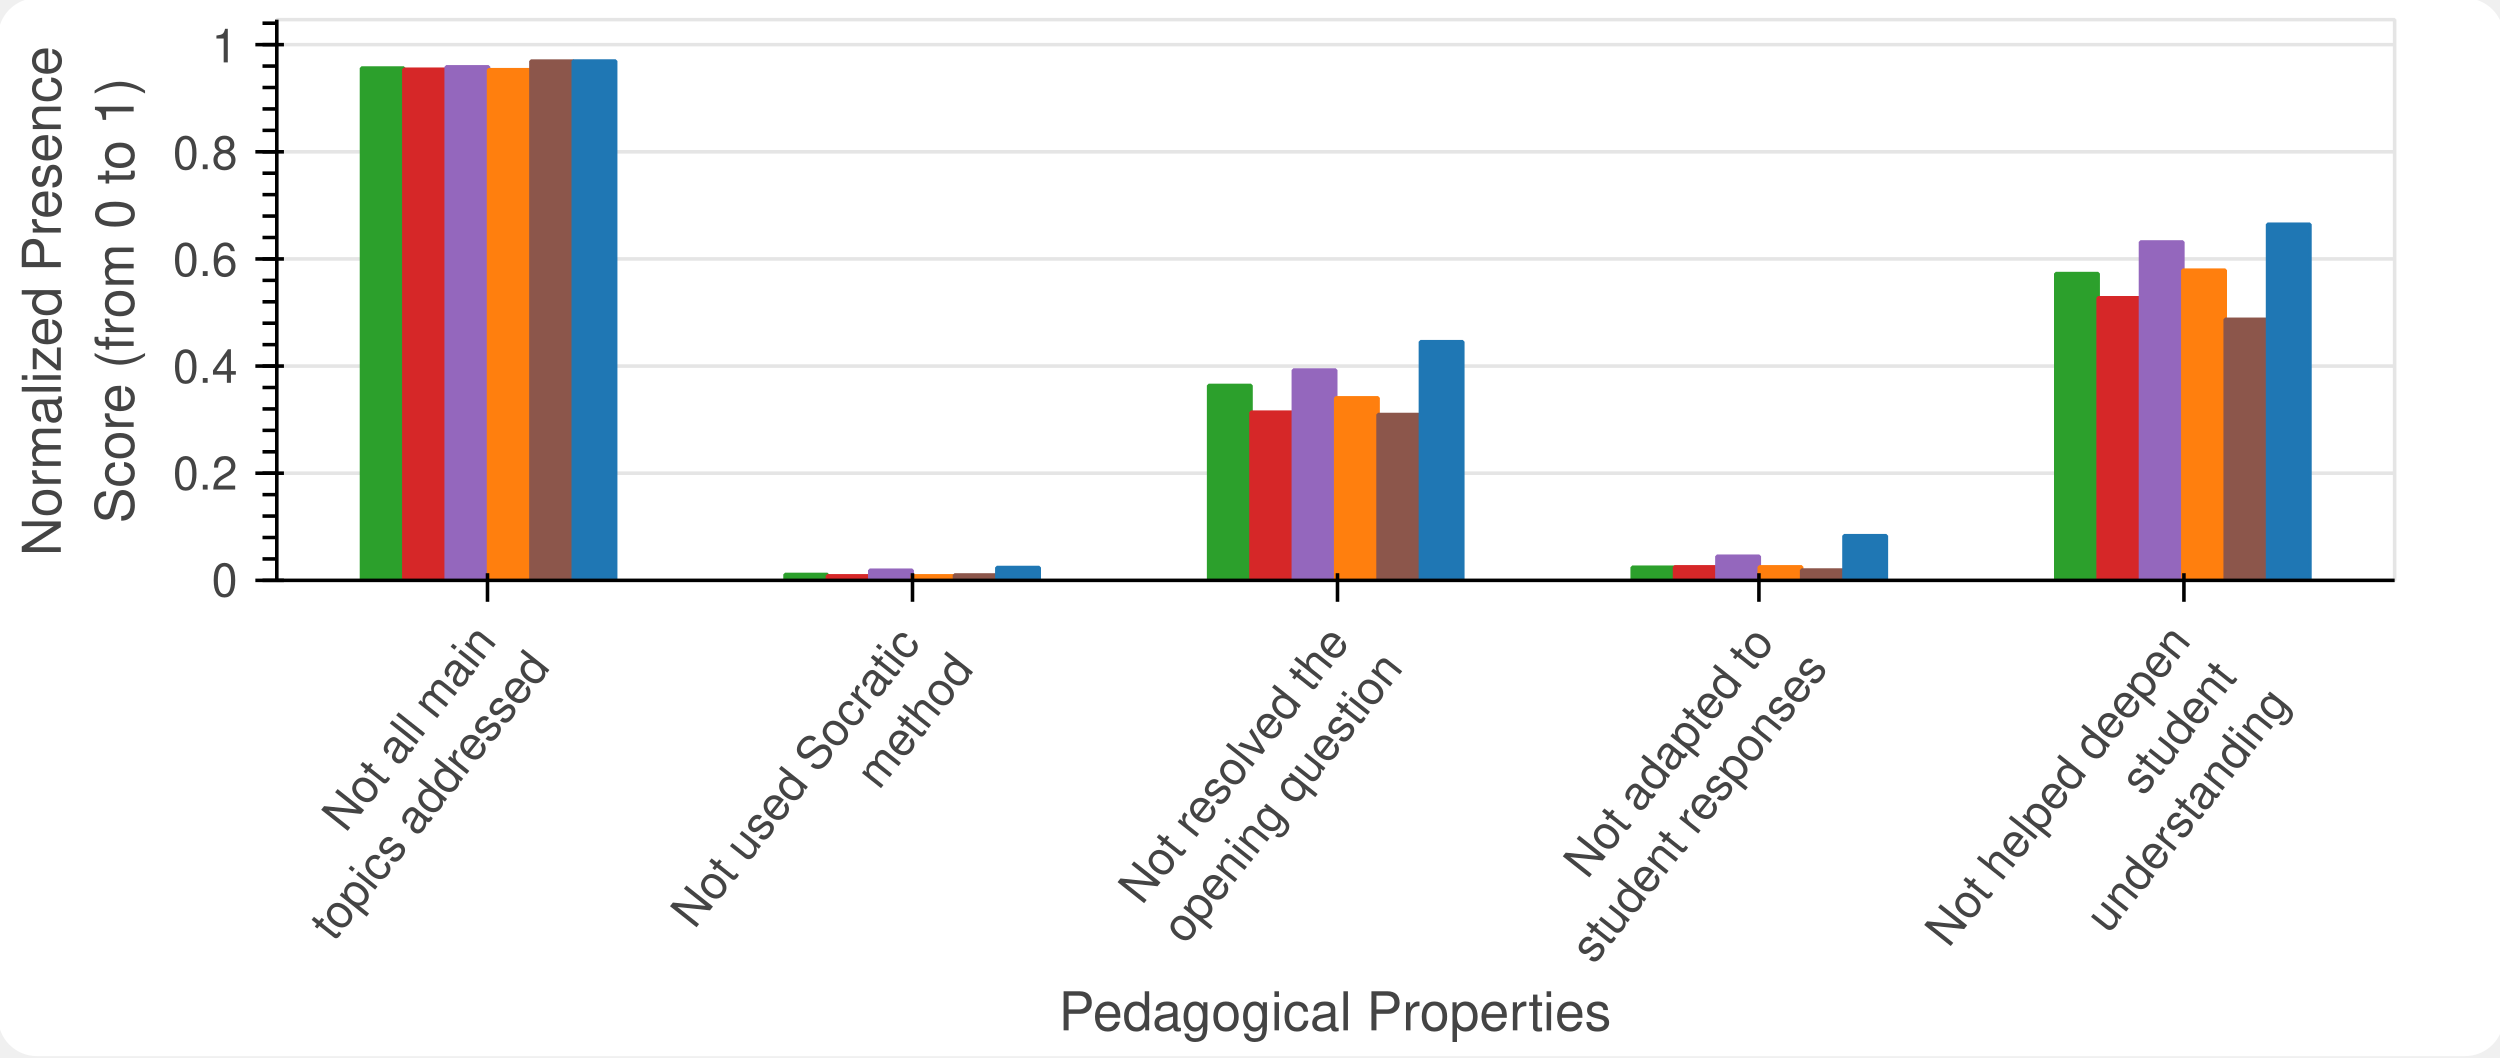
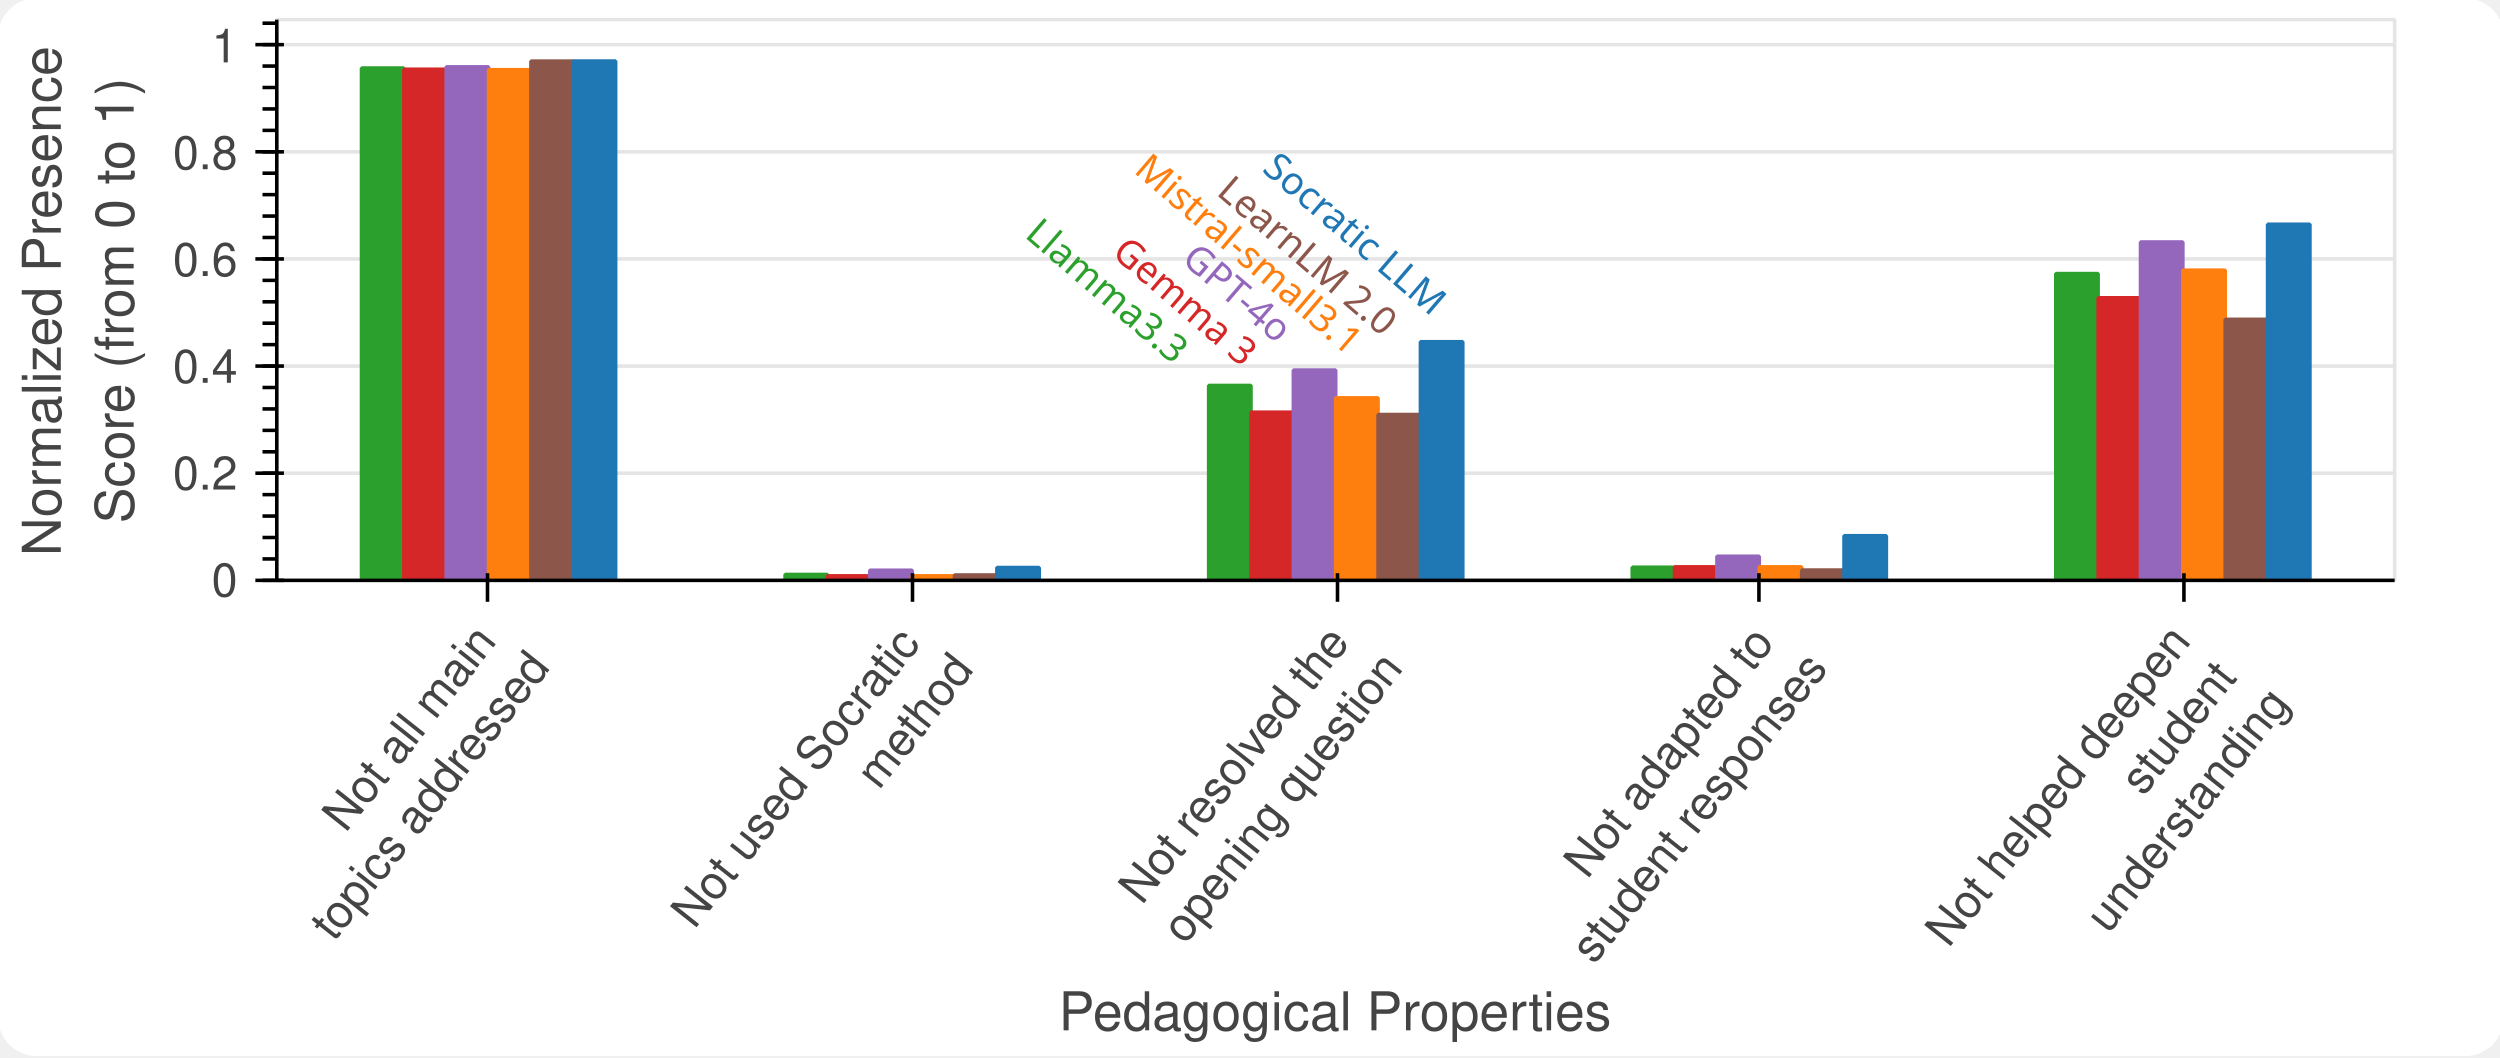
<svg xmlns="http://www.w3.org/2000/svg" version="1.1" width="700" height="296" id="svg170">
  <defs id="defs32">
    <clipPath id="izFuAyuVTcmM">
      <path fill="none" stroke="none" d="m 0.5,0.5 h 700 v 400 H 0.5 Z m 77,5 h 593 v 157 h -593 z" clip-rule="evenodd" id="path2" />
    </clipPath>
    <clipPath id="bMPKakMuCRXu">
      <path fill="none" stroke="none" d="m 77.5,5.5 h 593 v 157 h -593 z" id="path5" />
    </clipPath>
    <clipPath id="ISATMhncmSdz">
      <path fill="none" stroke="none" d="m 77.5,5.5 h 593 v 157 h -593 z" id="path8" />
    </clipPath>
    <clipPath id="rDQkkQGeRsXB">
      <path fill="none" stroke="none" d="m 77.5,5.5 h 593 v 157 h -593 z" id="path11" />
    </clipPath>
    <clipPath id="AXeJTOJRDCzE">
      <path fill="none" stroke="none" d="m 77.5,5.5 h 593 v 157 h -593 z" id="path14" />
    </clipPath>
    <clipPath id="ATDfAleDVMDz">
      <path fill="none" stroke="none" d="m 77.5,5.5 h 593 v 157 h -593 z" id="path17" />
    </clipPath>
    <clipPath id="SgLZUaMKiaKR">
      <path fill="none" stroke="none" d="m 77.5,5.5 h 593 v 157 h -593 z" id="path20" />
    </clipPath>
    <clipPath id="FuRLBJqnBbSi">
      <path fill="none" stroke="none" d="m 77.5,5.5 h 593 v 157 h -593 z" id="path23" />
    </clipPath>
    <clipPath id="THNKwRcSxKEu">
      <path fill="none" stroke="none" d="m 77.5,5.5 h 593 v 157 h -593 z" id="path26" />
    </clipPath>
    <clipPath id="sJkCHAxoeiKR">
      <path fill="none" stroke="none" d="m 77.5,5.5 h 593 v 157 h -593 z" id="path29" />
    </clipPath>
  </defs>
  <rect style="fill:#ffffff;stroke:none;stroke-width:1.506;stroke-opacity:0.973;stroke-dasharray:none" id="rect514" width="701.587" height="296.24" x="-0.53" y="-0.53" ry="10.841" />
  <path fill="#ffffff" stroke="none" paint-order="stroke" d="m 77.5,5.5 h 593 v 157 h -593 z" id="path36" />
  <path fill="none" stroke="#e5e5e5" paint-order="fill" d="m 77.5,5.5 h 593 v 157 h -593 z" stroke-linejoin="bevel" stroke-miterlimit="10" id="path38" />
  <path fill="none" stroke="#e5e5e5" paint-order="fill" d="m 77.5,132.5 h 593 m -593,-30 h 593 m -593,-30 h 593 m -593,-30 h 593 m -593,-30 h 593" stroke-linejoin="bevel" stroke-miterlimit="10" clip-path="url(#ISATMhncmSdz)" id="path40" />
  <path fill="#2ca02c" stroke="#2ca02c" paint-order="fill" d="m 101.22,19.052 h 11.86 V 162.5 h -11.86 z" fill-opacity="1" clip-path="url(#rDQkkQGeRsXB)" stroke-opacity="1" stroke-linejoin="bevel" stroke-miterlimit="10" id="path42" />
  <path fill="#2ca02c" stroke="#2ca02c" paint-order="fill" d="m 219.82,160.838 h 11.86 V 162.5 h -11.86 z" fill-opacity="1" clip-path="url(#rDQkkQGeRsXB)" stroke-opacity="1" stroke-linejoin="bevel" stroke-miterlimit="10" id="path44" />
  <path fill="#2ca02c" stroke="#2ca02c" paint-order="fill" d="M 338.42,107.929 H 350.28 V 162.5 h -11.86 z" fill-opacity="1" clip-path="url(#rDQkkQGeRsXB)" stroke-opacity="1" stroke-linejoin="bevel" stroke-miterlimit="10" id="path46" />
  <path fill="#2ca02c" stroke="#2ca02c" paint-order="fill" d="M 457.02,158.832 H 468.88 V 162.5 h -11.86 z" fill-opacity="1" clip-path="url(#rDQkkQGeRsXB)" stroke-opacity="1" stroke-linejoin="bevel" stroke-miterlimit="10" id="path48" />
  <path fill="#2ca02c" stroke="#2ca02c" paint-order="fill" d="m 575.62,76.6 h 11.86 V 162.5 H 575.62 Z" fill-opacity="1" clip-path="url(#rDQkkQGeRsXB)" stroke-opacity="1" stroke-linejoin="bevel" stroke-miterlimit="10" id="path50" />
  <path fill="#d62728" stroke="#d62728" paint-order="fill" d="m 113.08,19.398 h 11.86 V 162.5 h -11.86 z" fill-opacity="1" clip-path="url(#AXeJTOJRDCzE)" stroke-opacity="1" stroke-linejoin="bevel" stroke-miterlimit="10" id="path52" />
  <path fill="#d62728" stroke="#d62728" paint-order="fill" d="m 231.68,161.247 h 11.86 V 162.5 h -11.86 z" fill-opacity="1" clip-path="url(#AXeJTOJRDCzE)" stroke-opacity="1" stroke-linejoin="bevel" stroke-miterlimit="10" id="path54" />
  <path fill="#d62728" stroke="#d62728" paint-order="fill" d="m 350.28,115.416 h 11.86 V 162.5 H 350.28 Z" fill-opacity="1" clip-path="url(#AXeJTOJRDCzE)" stroke-opacity="1" stroke-linejoin="bevel" stroke-miterlimit="10" id="path56" />
  <path fill="#d62728" stroke="#d62728" paint-order="fill" d="m 468.88,158.727 h 11.86 V 162.5 H 468.88 Z" fill-opacity="1" clip-path="url(#AXeJTOJRDCzE)" stroke-opacity="1" stroke-linejoin="bevel" stroke-miterlimit="10" id="path58" />
  <path fill="#d62728" stroke="#d62728" paint-order="fill" d="m 587.48,83.376 h 11.86 V 162.5 h -11.86 z" fill-opacity="1" clip-path="url(#AXeJTOJRDCzE)" stroke-opacity="1" stroke-linejoin="bevel" stroke-miterlimit="10" id="path60" />
  <path fill="#9467bd" stroke="#9467bd" paint-order="fill" d="m 124.94,18.714 h 11.86 V 162.5 h -11.86 z" fill-opacity="1" clip-path="url(#ATDfAleDVMDz)" stroke-opacity="1" stroke-linejoin="bevel" stroke-miterlimit="10" id="path62" />
  <path fill="#9467bd" stroke="#9467bd" paint-order="fill" d="m 243.54,159.662 h 11.86 V 162.5 h -11.86 z" fill-opacity="1" clip-path="url(#ATDfAleDVMDz)" stroke-opacity="1" stroke-linejoin="bevel" stroke-miterlimit="10" id="path64" />
  <path fill="#9467bd" stroke="#9467bd" paint-order="fill" d="M 362.14,103.613 H 374 V 162.5 h -11.86 z" fill-opacity="1" clip-path="url(#ATDfAleDVMDz)" stroke-opacity="1" stroke-linejoin="bevel" stroke-miterlimit="10" id="path66" />
  <path fill="#9467bd" stroke="#9467bd" paint-order="fill" d="m 480.74,155.752 h 11.86 V 162.5 h -11.86 z" fill-opacity="1" clip-path="url(#ATDfAleDVMDz)" stroke-opacity="1" stroke-linejoin="bevel" stroke-miterlimit="10" id="path68" />
  <path fill="#9467bd" stroke="#9467bd" paint-order="fill" d="m 599.34,67.75 h 11.86 V 162.5 h -11.86 z" fill-opacity="1" clip-path="url(#ATDfAleDVMDz)" stroke-opacity="1" stroke-linejoin="bevel" stroke-miterlimit="10" id="path70" />
  <path fill="#ff7f0e" stroke="#ff7f0e" paint-order="fill" d="m 136.8,19.513 h 11.86 V 162.5 H 136.8 Z" fill-opacity="1" clip-path="url(#SgLZUaMKiaKR)" stroke-opacity="1" stroke-linejoin="bevel" stroke-miterlimit="10" id="path72" />
  <path fill="#ff7f0e" stroke="#ff7f0e" paint-order="fill" d="m 255.4,161.238 h 11.86 V 162.5 h -11.86 z" fill-opacity="1" clip-path="url(#SgLZUaMKiaKR)" stroke-opacity="1" stroke-linejoin="bevel" stroke-miterlimit="10" id="path74" />
  <path fill="#ff7f0e" stroke="#ff7f0e" paint-order="fill" d="m 374,111.4 h 11.86 V 162.5 H 374 Z" fill-opacity="1" clip-path="url(#SgLZUaMKiaKR)" stroke-opacity="1" stroke-linejoin="bevel" stroke-miterlimit="10" id="path76" />
  <path fill="#ff7f0e" stroke="#ff7f0e" paint-order="fill" d="m 492.6,158.72 h 11.86 V 162.5 h -11.86 z" fill-opacity="1" clip-path="url(#SgLZUaMKiaKR)" stroke-opacity="1" stroke-linejoin="bevel" stroke-miterlimit="10" id="path78" />
  <path fill="#ff7f0e" stroke="#ff7f0e" paint-order="fill" d="M 611.2,75.648 H 623.06 V 162.5 h -11.86 z" fill-opacity="1" clip-path="url(#SgLZUaMKiaKR)" stroke-opacity="1" stroke-linejoin="bevel" stroke-miterlimit="10" id="path80" />
  <path fill="#8c564b" stroke="#8c564b" paint-order="fill" d="m 148.66,17.105 h 11.86 V 162.5 H 148.66 Z" fill-opacity="1" clip-path="url(#FuRLBJqnBbSi)" stroke-opacity="1" stroke-linejoin="bevel" stroke-miterlimit="10" id="path82" />
  <path fill="#8c564b" stroke="#8c564b" paint-order="fill" d="M 267.26,160.992 H 279.12 V 162.5 h -11.86 z" fill-opacity="1" clip-path="url(#FuRLBJqnBbSi)" stroke-opacity="1" stroke-linejoin="bevel" stroke-miterlimit="10" id="path84" />
  <path fill="#8c564b" stroke="#8c564b" paint-order="fill" d="M 385.86,116.061 H 397.72 V 162.5 h -11.86 z" fill-opacity="1" clip-path="url(#FuRLBJqnBbSi)" stroke-opacity="1" stroke-linejoin="bevel" stroke-miterlimit="10" id="path86" />
  <path fill="#8c564b" stroke="#8c564b" paint-order="fill" d="m 504.46,159.615 h 11.86 V 162.5 h -11.86 z" fill-opacity="1" clip-path="url(#FuRLBJqnBbSi)" stroke-opacity="1" stroke-linejoin="bevel" stroke-miterlimit="10" id="path88" />
  <path fill="#8c564b" stroke="#8c564b" paint-order="fill" d="m 623.06,89.403 h 11.86 V 162.5 H 623.06 Z" fill-opacity="1" clip-path="url(#FuRLBJqnBbSi)" stroke-opacity="1" stroke-linejoin="bevel" stroke-miterlimit="10" id="path90" />
  <path fill="#1f77b4" stroke="#1f77b4" paint-order="fill" d="m 160.52,17.085 h 11.86 V 162.5 H 160.52 Z" fill-opacity="1" clip-path="url(#THNKwRcSxKEu)" stroke-opacity="1" stroke-linejoin="bevel" stroke-miterlimit="10" id="path92" />
  <path fill="#1f77b4" stroke="#1f77b4" paint-order="fill" d="m 279.12,158.903 h 11.86 V 162.5 H 279.12 Z" fill-opacity="1" clip-path="url(#THNKwRcSxKEu)" stroke-opacity="1" stroke-linejoin="bevel" stroke-miterlimit="10" id="path94" />
  <path fill="#1f77b4" stroke="#1f77b4" paint-order="fill" d="m 397.72,95.69 h 11.86 V 162.5 H 397.72 Z" fill-opacity="1" clip-path="url(#THNKwRcSxKEu)" stroke-opacity="1" stroke-linejoin="bevel" stroke-miterlimit="10" id="path96" />
  <path fill="#1f77b4" stroke="#1f77b4" paint-order="fill" d="m 516.32,150.01 h 11.86 V 162.5 h -11.86 z" fill-opacity="1" clip-path="url(#THNKwRcSxKEu)" stroke-opacity="1" stroke-linejoin="bevel" stroke-miterlimit="10" id="path98" />
  <path fill="#1f77b4" stroke="#1f77b4" paint-order="fill" d="m 634.92,62.799 h 11.86 V 162.5 h -11.86 z" fill-opacity="1" clip-path="url(#THNKwRcSxKEu)" stroke-opacity="1" stroke-linejoin="bevel" stroke-miterlimit="10" id="path100" />
  <path fill="none" stroke="#000000" paint-order="fill" d="m 77.5,162.5 h 593" stroke-linejoin="bevel" stroke-miterlimit="10" id="path102" />
  <path fill="none" stroke="#000000" paint-order="fill" d="m 136.5,168.5 v -8 m 119,8 v -8 m 119,8 v -8 m 118,8 v -8 m 119,8 v -8" stroke-linejoin="bevel" stroke-miterlimit="10" id="path104" />
  <path fill="none" stroke="#000000" paint-order="fill" d="" stroke-linejoin="bevel" stroke-miterlimit="10" id="path106" />
  <text fill="#444444" stroke="none" font-family="helvetica" font-size="13px" font-style="normal" font-weight="normal" text-decoration="normal" x="-50.534" y="220.87" text-anchor="start" dominant-baseline="alphabetic" transform="rotate(-51.5662)" id="text108">
    <tspan id="tspan557" x="-50.534" y="220.87" style="text-align:end;text-anchor:end">Not all main</tspan>
    <tspan id="tspan559" x="-50.534" y="237.12" style="text-align:end;text-anchor:end">topics addressed</tspan>
  </text>
  <text fill="#444444" stroke="none" font-family="helvetica" font-size="13px" font-style="normal" font-weight="normal" text-decoration="normal" x="22.725" y="314.163" text-anchor="start" dominant-baseline="alphabetic" transform="rotate(-51.5662)" id="text112">
    <tspan id="tspan561" x="22.725" y="314.163" style="text-align:end;text-anchor:end">Not used Socratic</tspan>
    <tspan id="tspan563" x="22.725" y="330.413" style="text-align:end;text-anchor:end">method</tspan>
  </text>
  <text fill="#444444" stroke="none" font-family="helvetica" font-size="13px" font-style="normal" font-weight="normal" text-decoration="normal" x="97.717" y="408.137" text-anchor="start" dominant-baseline="alphabetic" transform="rotate(-51.5662)" id="text116">
    <tspan id="tspan565" x="97.717" y="408.137" style="text-align:end;text-anchor:end">Not resolved the</tspan>
    <tspan id="tspan567" x="97.717" y="424.387" style="text-align:end;text-anchor:end">opening question</tspan>
  </text>
  <text fill="#444444" stroke="none" font-family="helvetica" font-size="13px" font-style="normal" font-weight="normal" text-decoration="normal" x="171.588" y="501.297" text-anchor="start" dominant-baseline="alphabetic" transform="rotate(-51.5662)" id="text120">
    <tspan id="tspan577" x="171.588" y="501.297" style="text-align:end;text-anchor:end">Not adapted to</tspan>
    <tspan id="tspan579" x="171.588" y="517.547" style="text-align:end;text-anchor:end">student responses</tspan>
  </text>
  <text fill="#444444" stroke="none" font-family="helvetica" font-size="13px" font-style="normal" font-weight="normal" text-decoration="normal" x="244.382" y="592.51" text-anchor="start" dominant-baseline="alphabetic" transform="rotate(-51.5662)" id="text124">
    <tspan id="tspan581" x="244.382" y="592.51" style="text-align:end;text-anchor:end">Not helped deepen</tspan>
    <tspan id="tspan583" x="244.382" y="608.76" style="text-align:end;text-anchor:end">student</tspan>
    <tspan x="244.382" y="625.01" id="tspan585" style="text-align:end;text-anchor:end">understanding</tspan>
  </text>
  <text fill="#444444" stroke="none" font-family="helvetica" font-size="15px" font-style="normal" font-weight="normal" text-decoration="normal" x="296.451" y="288.497" text-anchor="start" dominant-baseline="alphabetic" id="text128">Pedagogical Properties</text>
  <path fill="none" stroke="#000000" paint-order="fill" d="M 77.5,162.5 V 5.5" stroke-linejoin="bevel" stroke-miterlimit="10" id="path132" />
  <path fill="none" stroke="#000000" paint-order="fill" d="m 71.5,162.5 h 8 m -8,-30 h 8 m -8,-30 h 8 m -8,-30 h 8 m -8,-30 h 8 m -8,-30 h 8" stroke-linejoin="bevel" stroke-miterlimit="10" id="path134" />
  <path fill="none" stroke="#000000" paint-order="fill" d="m 73.5,162.5 h 4 m -4,-6 h 4 m -4,-6 h 4 m -4,-6 h 4 m -4,-6 h 4 m -4,-6 h 4 m -4,-6 h 4 m -4,-6 h 4 m -4,-6 h 4 m -4,-6 h 4 m -4,-6 h 4 m -4,-6 h 4 m -4,-6 h 4 m -4,-6 h 4 m -4,-6 h 4 m -4,-6 h 4 m -4,-6 h 4 m -4,-6 h 4 m -4,-6 h 4 m -4,-6 h 4 m -4,-6 h 4 m -4,-6 h 4 m -4,-6 h 4 m -4,-6 h 4 m -4,-6 h 4 m -4,-6 h 4 m -4,-6 h 4" stroke-linejoin="bevel" stroke-miterlimit="10" id="path136" />
  <text fill="#444444" stroke="none" font-family="helvetica" font-size="13px" font-style="normal" font-weight="normal" text-decoration="normal" x="59.27" y="167" text-anchor="start" dominant-baseline="alphabetic" id="text138">0</text>
  <text fill="none" stroke="#000000" font-family="helvetica" font-size="13px" font-style="normal" font-weight="normal" text-decoration="normal" x="59.27" y="167" text-anchor="start" dominant-baseline="alphabetic" stroke-opacity="0" stroke-linejoin="bevel" stroke-miterlimit="10" id="text140">0</text>
  <text fill="#444444" stroke="none" font-family="helvetica" font-size="13px" font-style="normal" font-weight="normal" text-decoration="normal" x="48.428" y="137.095" text-anchor="start" dominant-baseline="alphabetic" id="text142">0.2</text>
  <text fill="none" stroke="#000000" font-family="helvetica" font-size="13px" font-style="normal" font-weight="normal" text-decoration="normal" x="48.428" y="137.095" text-anchor="start" dominant-baseline="alphabetic" stroke-opacity="0" stroke-linejoin="bevel" stroke-miterlimit="10" id="text144">0.2</text>
  <text fill="#444444" stroke="none" font-family="helvetica" font-size="13px" font-style="normal" font-weight="normal" text-decoration="normal" x="48.428" y="107.19" text-anchor="start" dominant-baseline="alphabetic" id="text146">0.4</text>
  <text fill="none" stroke="#000000" font-family="helvetica" font-size="13px" font-style="normal" font-weight="normal" text-decoration="normal" x="48.428" y="107.19" text-anchor="start" dominant-baseline="alphabetic" stroke-opacity="0" stroke-linejoin="bevel" stroke-miterlimit="10" id="text148">0.4</text>
  <text fill="#444444" stroke="none" font-family="helvetica" font-size="13px" font-style="normal" font-weight="normal" text-decoration="normal" x="48.428" y="77.286" text-anchor="start" dominant-baseline="alphabetic" id="text150">0.6</text>
  <text fill="none" stroke="#000000" font-family="helvetica" font-size="13px" font-style="normal" font-weight="normal" text-decoration="normal" x="48.428" y="77.286" text-anchor="start" dominant-baseline="alphabetic" stroke-opacity="0" stroke-linejoin="bevel" stroke-miterlimit="10" id="text152">0.6</text>
  <text fill="#444444" stroke="none" font-family="helvetica" font-size="13px" font-style="normal" font-weight="normal" text-decoration="normal" x="48.428" y="47.381" text-anchor="start" dominant-baseline="alphabetic" id="text154">0.8</text>
  <text fill="none" stroke="#000000" font-family="helvetica" font-size="13px" font-style="normal" font-weight="normal" text-decoration="normal" x="48.428" y="47.381" text-anchor="start" dominant-baseline="alphabetic" stroke-opacity="0" stroke-linejoin="bevel" stroke-miterlimit="10" id="text156">0.8</text>
  <text fill="#444444" stroke="none" font-family="helvetica" font-size="13px" font-style="normal" font-weight="normal" text-decoration="normal" x="59.27" y="17.476" text-anchor="start" dominant-baseline="alphabetic" id="text158">1</text>
  <text fill="none" stroke="#000000" font-family="helvetica" font-size="13px" font-style="normal" font-weight="normal" text-decoration="normal" x="59.27" y="17.476" text-anchor="start" dominant-baseline="alphabetic" stroke-opacity="0" stroke-linejoin="bevel" stroke-miterlimit="10" id="text160">1</text>
  <text fill="#444444" stroke="none" font-family="helvetica" font-size="15px" font-style="normal" font-weight="normal" text-decoration="normal" x="-155.697" y="17.028" text-anchor="start" dominant-baseline="alphabetic" transform="rotate(-90)" id="text162">Normalized Presence</text>
  <text fill="none" stroke="#000000" font-family="helvetica" font-size="15px" font-style="normal" font-weight="normal" text-decoration="normal" x="-155.697" y="17.028" text-anchor="start" dominant-baseline="alphabetic" transform="rotate(-90)" stroke-opacity="0" stroke-linejoin="bevel" stroke-miterlimit="10" id="text164">Normalized Presence</text>
  <text fill="#444444" stroke="none" font-family="helvetica" font-size="15px" font-style="normal" font-weight="normal" text-decoration="normal" x="-146.52" y="37.428" text-anchor="start" dominant-baseline="alphabetic" transform="rotate(-90)" id="text166">Score (from 0 to 1)</text>
  <text fill="none" stroke="#000000" font-family="helvetica" font-size="15px" font-style="normal" font-weight="normal" text-decoration="normal" x="-146.52" y="37.428" text-anchor="start" dominant-baseline="alphabetic" transform="rotate(-90)" stroke-opacity="0" stroke-linejoin="bevel" stroke-miterlimit="10" id="text168">Score (from 0 to 1)</text>
+   <text xml:space="preserve" style="font-size:10.667px;font-family:sans-serif;-inkscape-font-specification:sans-serif;text-align:end;text-anchor:end;fill:#1f77b4;fill-opacity:1;stroke-width:1.506;stroke-opacity:0.973" x="370.188" y="-193.893" id="text429" transform="rotate(40.67042)">
+     <tspan id="tspan427" x="370.188" y="-193.893" style="font-style:normal;font-variant:normal;font-weight:normal;font-stretch:normal;font-family:sans-serif;-inkscape-font-specification:sans-serif;fill:#1f77b4;fill-opacity:1">Socratic LLM</tspan>
+   </text>
+   <text xml:space="preserve" style="font-size:10.667px;font-family:sans-serif;-inkscape-font-specification:sans-serif;text-align:end;text-anchor:end;fill:#d62728;fill-opacity:1;stroke-width:1.506;stroke-opacity:0.973" x="339.262" y="-148.561" id="text429-9" transform="rotate(40.67042)">
+     <tspan id="tspan427-1" x="339.262" y="-148.561" style="font-style:normal;font-variant:normal;font-weight:normal;font-stretch:normal;font-family:sans-serif;-inkscape-font-specification:sans-serif;fill:#d62728;fill-opacity:1">Gemma 3</tspan>
+   </text>
+   <text xml:space="preserve" style="font-size:10.667px;font-family:sans-serif;-inkscape-font-specification:sans-serif;text-align:end;text-anchor:end;fill:#9467bd;fill-opacity:1;stroke-width:1.506;stroke-opacity:0.973" x="342.405" y="-159.879" id="text429-9-9" transform="rotate(40.67042)">
+     <tspan id="tspan427-1-5" x="342.405" y="-159.879" style="font-style:normal;font-variant:normal;font-weight:normal;font-stretch:normal;font-family:sans-serif;-inkscape-font-specification:sans-serif;fill:#9467bd;fill-opacity:1">GPT-4o</tspan>
+   </text>
+   <text xml:space="preserve" style="font-size:10.667px;font-family:sans-serif;-inkscape-font-specification:sans-serif;text-align:end;text-anchor:end;fill:#2ca02c;fill-opacity:1;stroke-width:1.506;stroke-opacity:0.973" x="324.163" y="-136.594" id="text429-9-9-4" transform="rotate(40.67042)">
+     <tspan id="tspan427-1-5-4" x="324.163" y="-136.594" style="font-style:normal;font-variant:normal;font-weight:normal;font-stretch:normal;font-family:sans-serif;-inkscape-font-specification:sans-serif;fill:#2ca02c;fill-opacity:1">Llamma3.3</tspan>
+   </text>
+   <text xml:space="preserve" style="font-size:10.667px;font-family:sans-serif;-inkscape-font-specification:sans-serif;text-align:end;text-anchor:end;fill:#ff7f0e;fill-opacity:1;stroke-width:1.506;stroke-opacity:0.973" x="359.625" y="-170.197" id="text429-9-9-4-8" transform="rotate(40.67042)">
+     <tspan id="tspan427-1-5-4-5" x="359.625" y="-170.197" style="font-style:normal;font-variant:normal;font-weight:normal;font-stretch:normal;font-family:sans-serif;-inkscape-font-specification:sans-serif;fill:#ff7f0e;fill-opacity:1">Mistral-small3.1</tspan>
+   </text>
+   <text xml:space="preserve" style="font-size:10.667px;font-family:sans-serif;-inkscape-font-specification:sans-serif;text-align:end;text-anchor:end;fill:#8c564b;fill-opacity:1;stroke-width:1.506;stroke-opacity:0.973" x="363.489" y="-180.595" id="text429-9-9-4-8-4" transform="rotate(40.67042)">
+     <tspan id="tspan427-1-5-4-5-1" x="363.489" y="-180.595" style="font-style:normal;font-variant:normal;font-weight:normal;font-stretch:normal;font-family:sans-serif;-inkscape-font-specification:sans-serif;fill:#8c564b;fill-opacity:1">LearnLM 2.0</tspan>
+   </text>
</svg>
